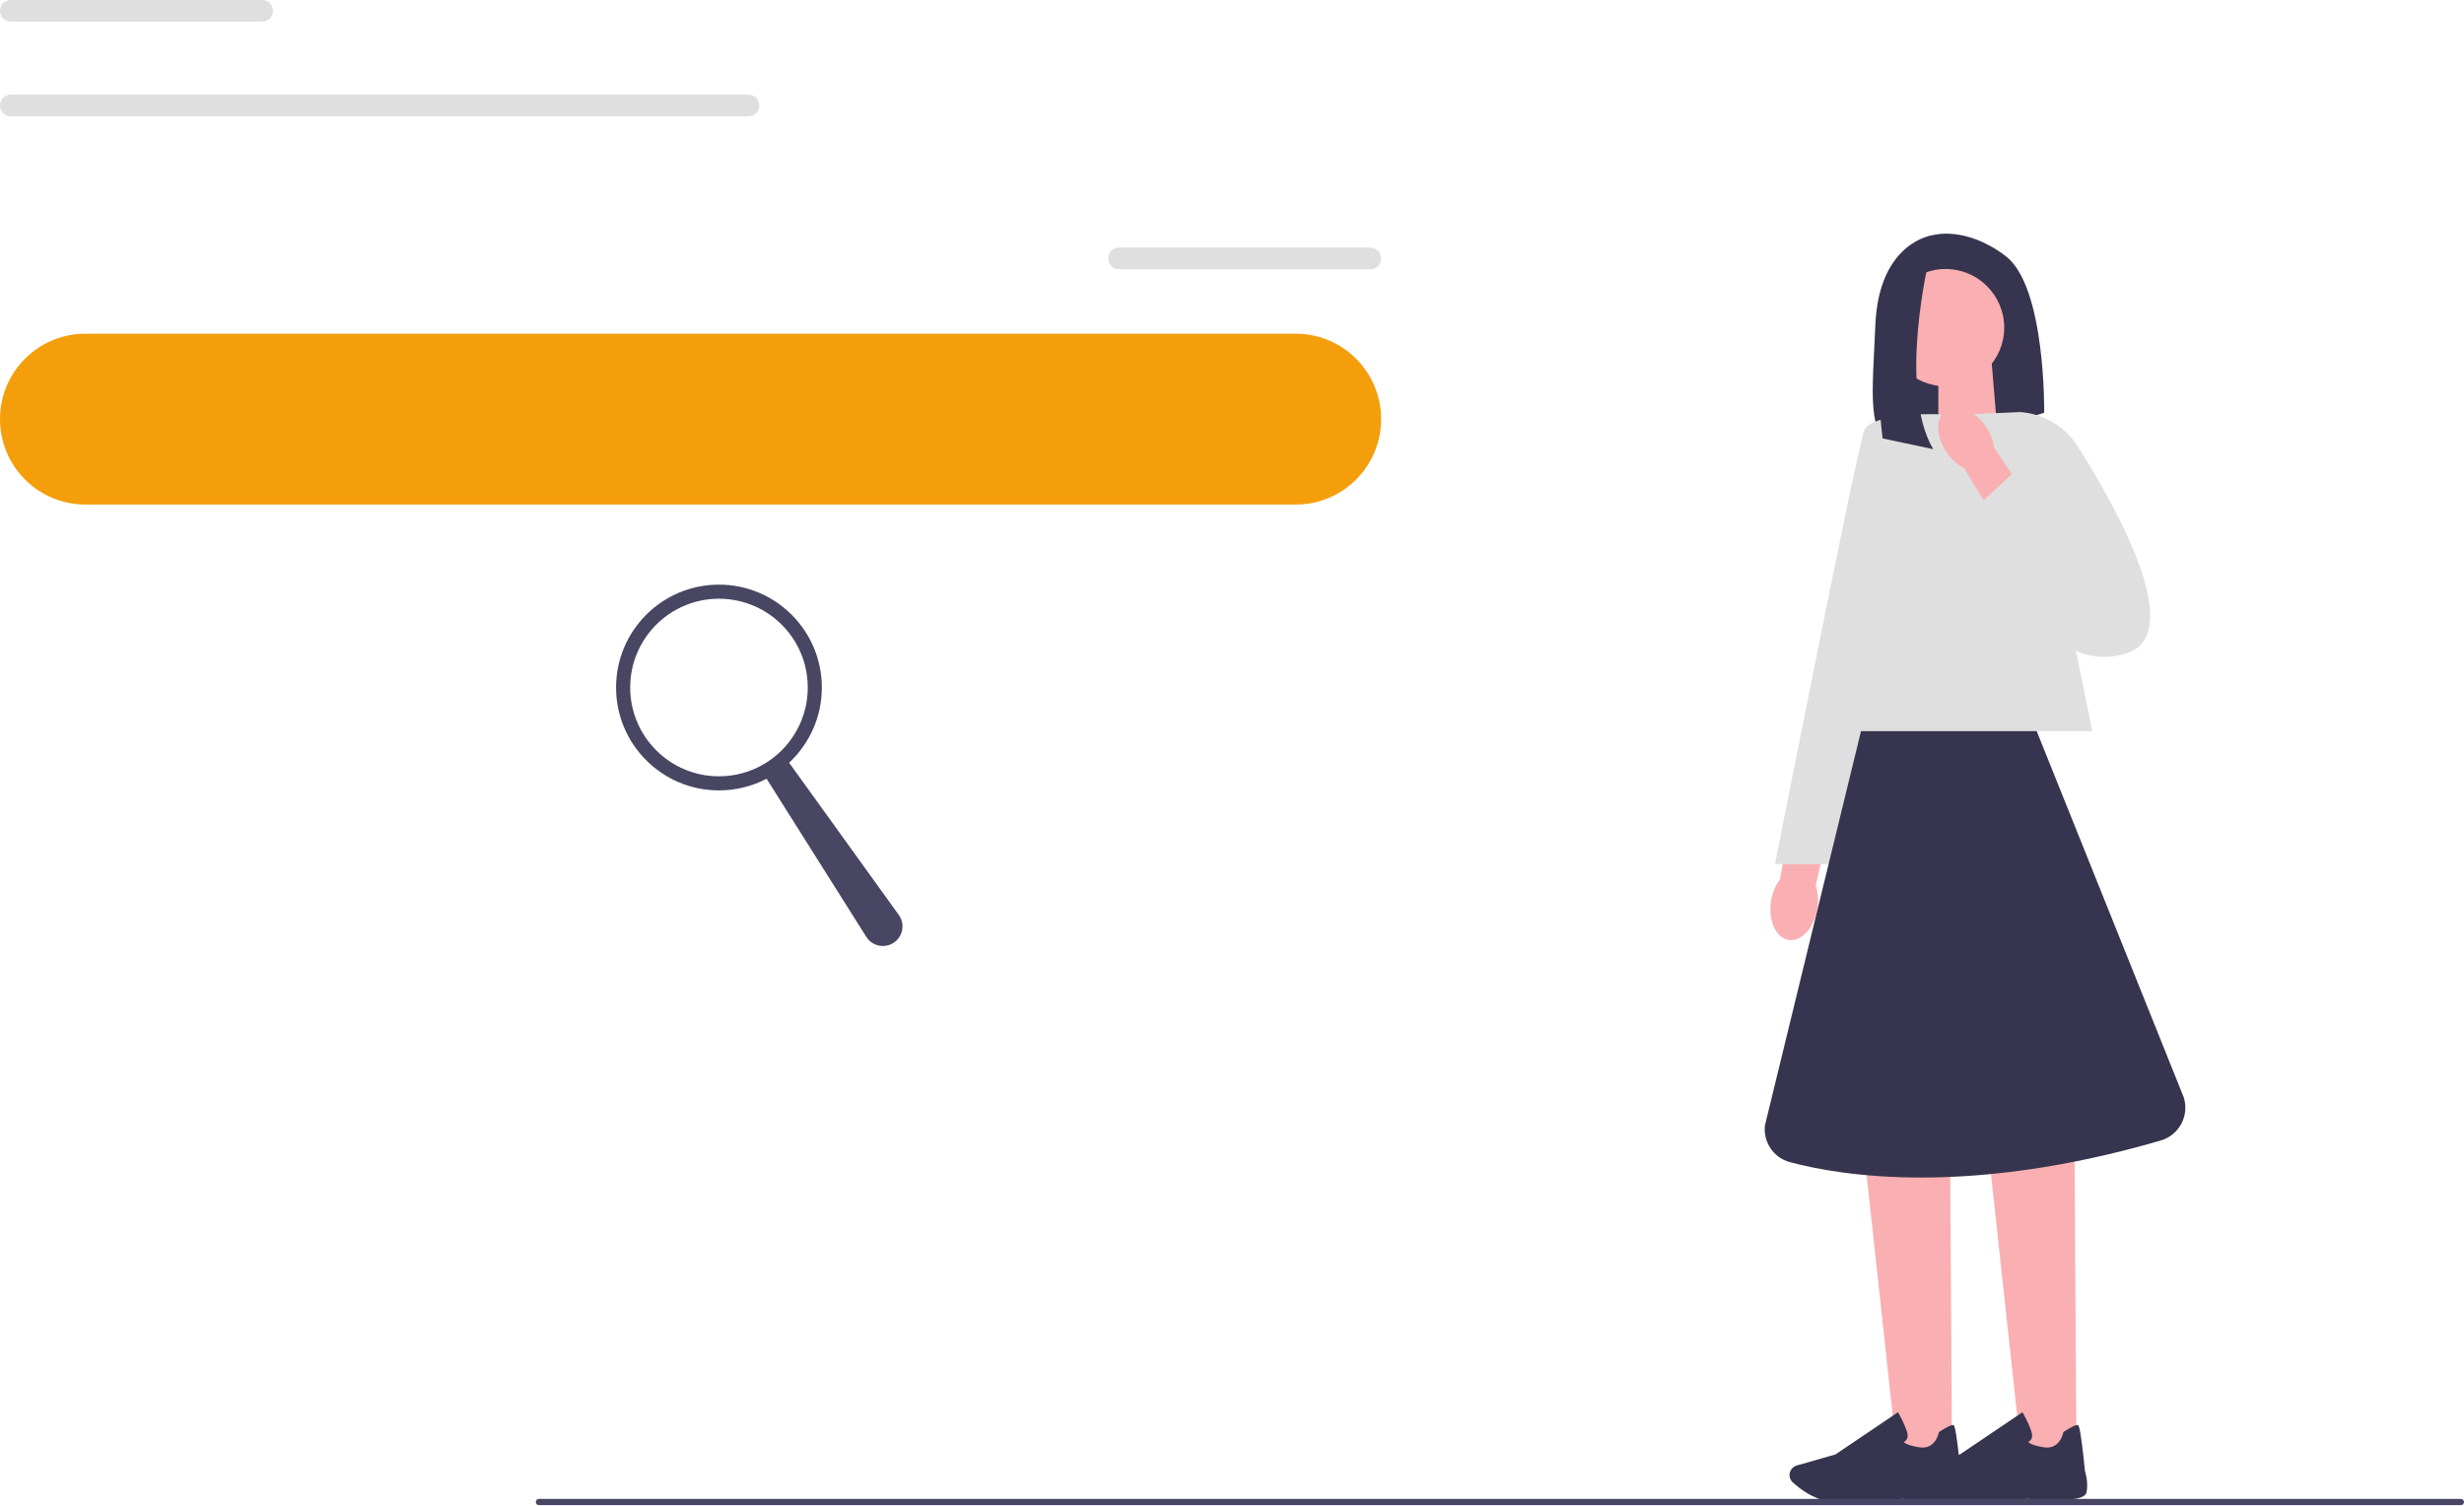
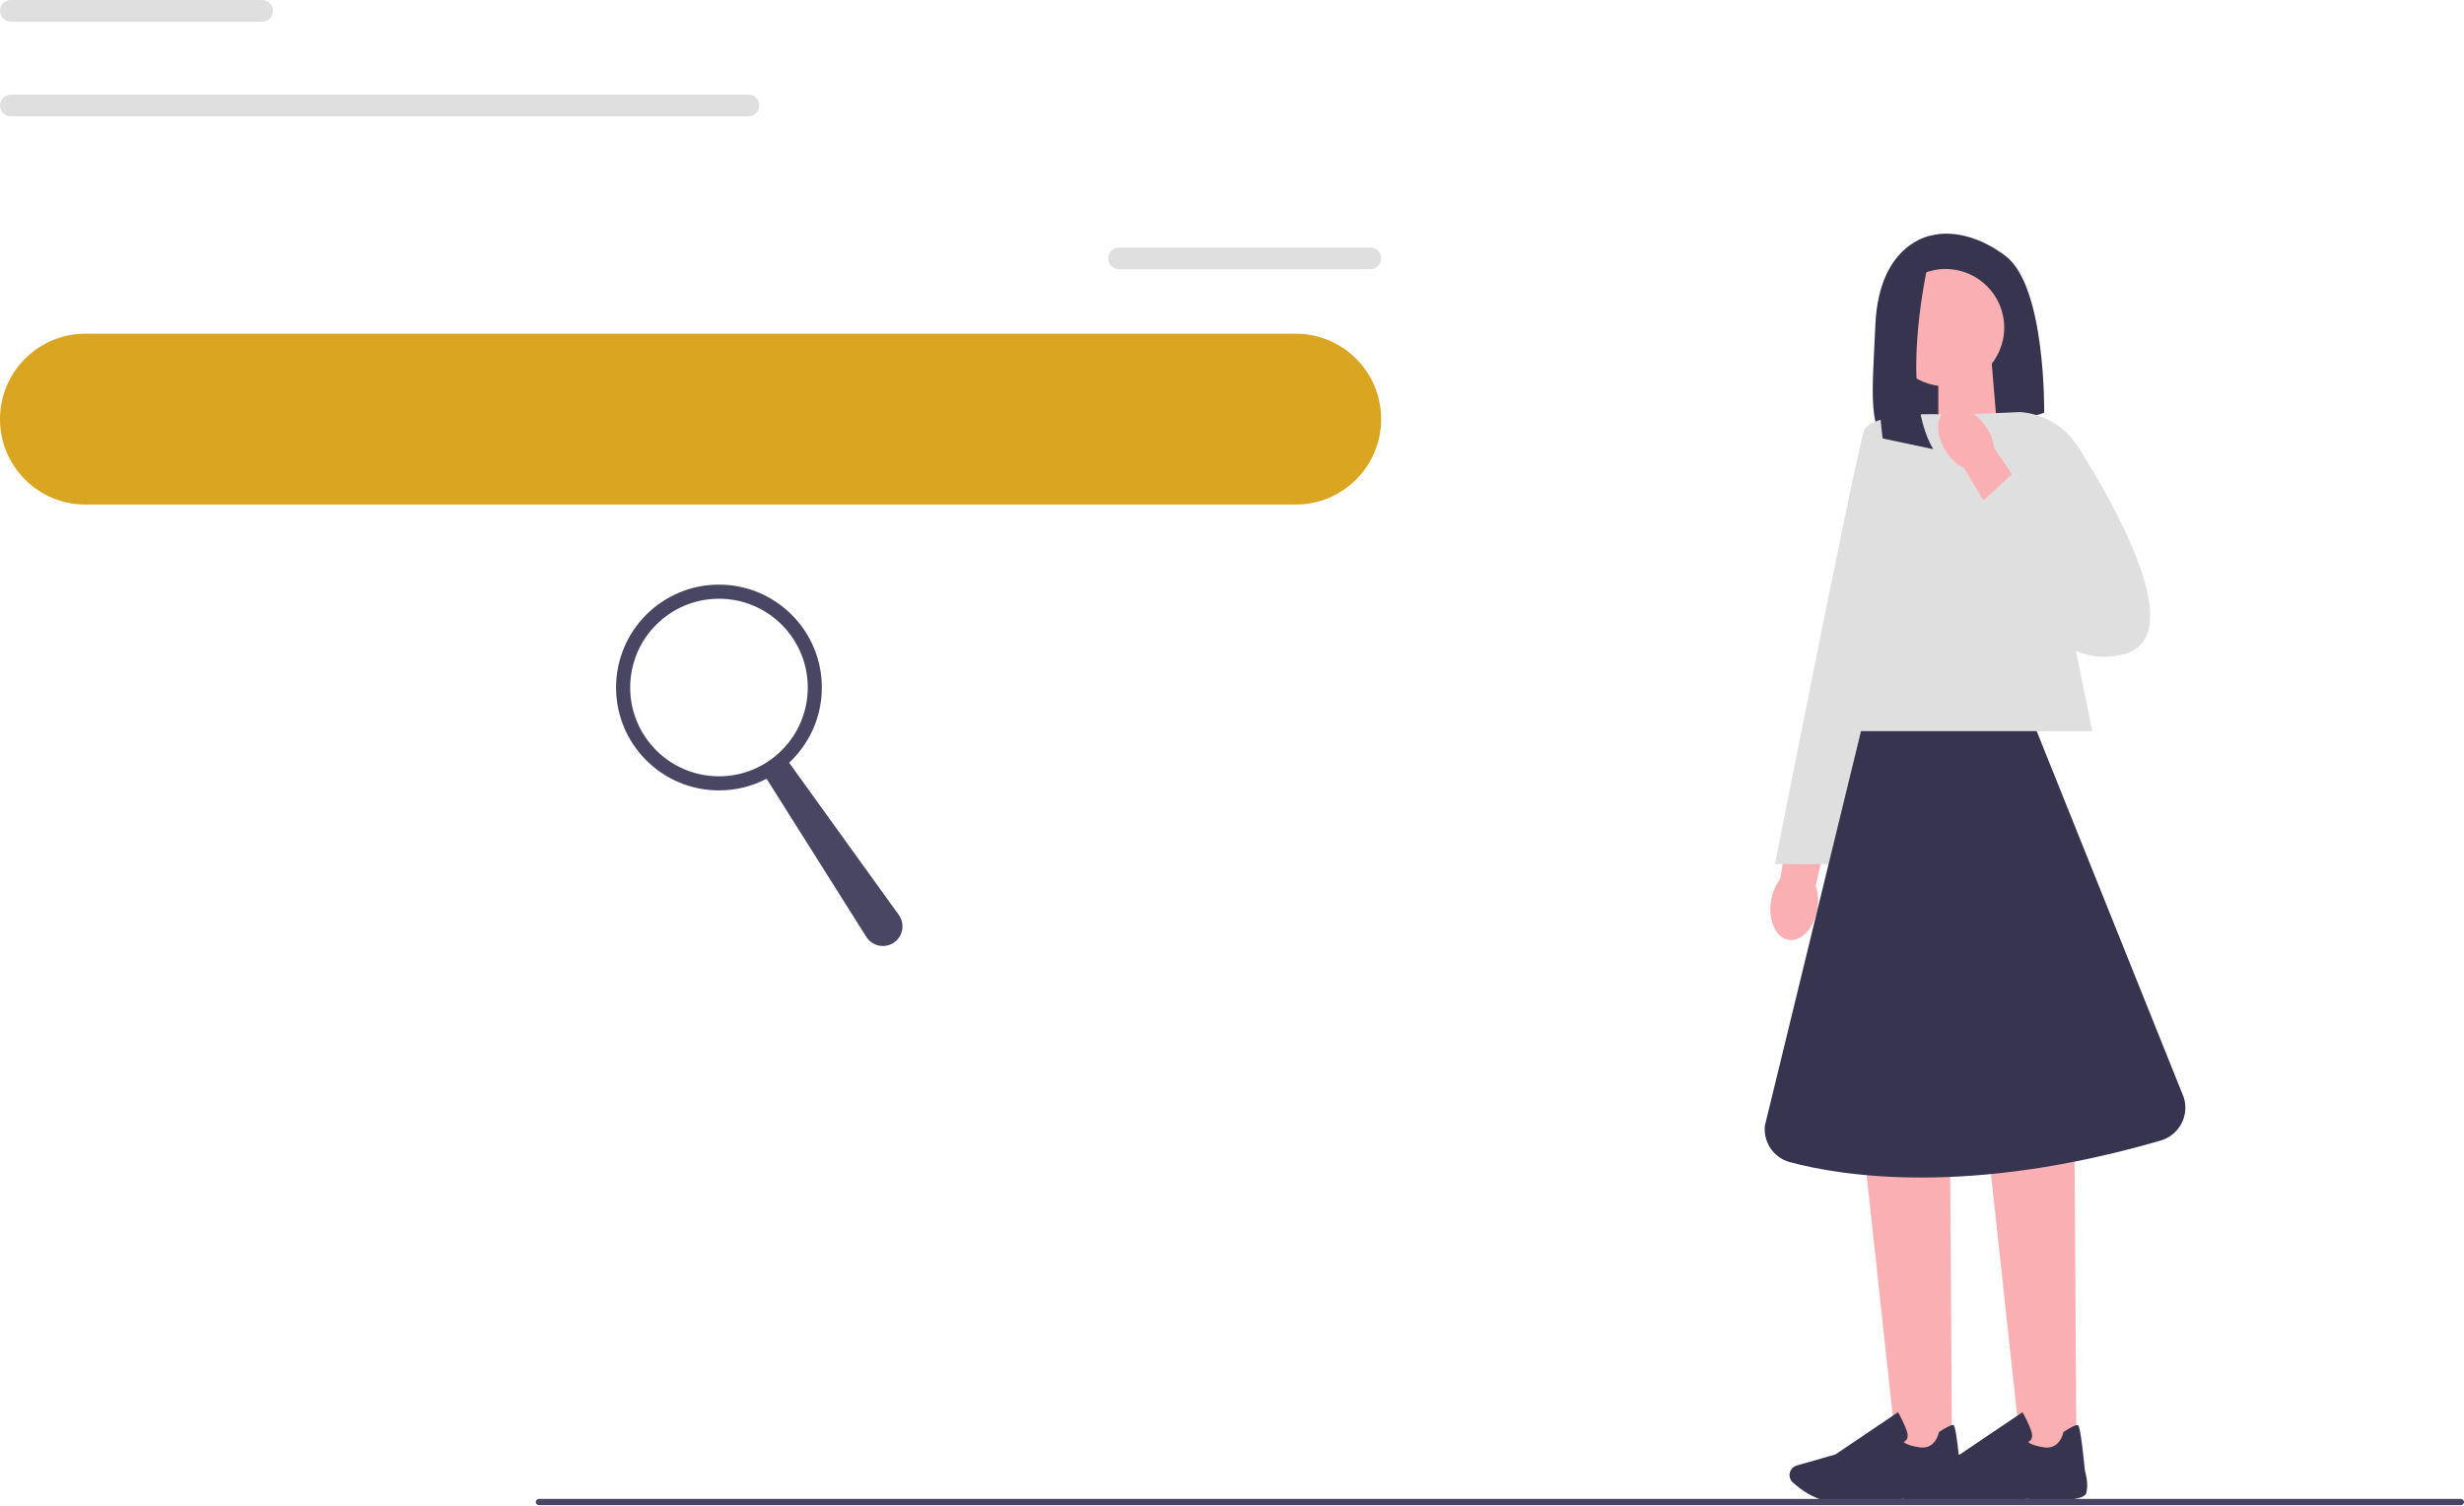
<svg xmlns="http://www.w3.org/2000/svg" width="934.98" height="571.14" viewBox="0 0 934.98 571.14" role="img" artist="Katerina Limpitsouni" source="https://undraw.co/">
  <path d="m733.52,89.21s-20.58,2.32-21.91,34.19c-1.11,26.56-3.37,41.36,7.44,46.9,3.86,1.98,8.4,2.15,12.53.8l44.1-14.5s.66-47.8-14.61-59.42-27.55-7.97-27.55-7.97h0Z" fill="#36344e" stroke-width="0" />
  <polygon points="757.83 162.46 735.51 169.8 735.51 137.67 755.76 137.67 757.83 162.46" fill="#faafb2" stroke-width="0" />
-   <path id="uuid-ea0a1472-32fb-4242-948a-de51795c4bd3-46-44-46-72-78-43-43-46-446" d="m689.6,344.84c-1.21,7.36-6.12,12.64-10.96,11.79-4.85-.85-7.79-7.51-6.58-14.87.44-2.95,1.61-5.74,3.4-8.13l5.53-31.12,15.05,3.15-7.05,30.34c.93,2.87,1.14,5.9.61,8.84h0Z" fill="#faafb2" stroke-width="0" />
+   <path id="uuid-ea0a1472-32fb-4242-948a-de51795c4bd3-46-44-46-72-78-43-43-46-582" d="m689.6,344.84c-1.21,7.36-6.12,12.64-10.96,11.79-4.85-.85-7.79-7.51-6.58-14.87.44-2.95,1.61-5.74,3.4-8.13l5.53-31.12,15.05,3.15-7.05,30.34c.93,2.87,1.14,5.9.61,8.84h0Z" fill="#faafb2" stroke-width="0" />
  <polygon points="740.7 551.77 719.8 551.77 707.67 440.07 739.99 440.07 740.7 551.77" fill="#faafb2" stroke-width="0" />
  <path d="m699.44,569.72c-2.2,0-4.16-.05-5.63-.19-5.55-.51-10.85-4.61-13.51-7-1.19-1.07-1.58-2.79-.96-4.27h0c.45-1.06,1.34-1.85,2.45-2.17l14.67-4.19,23.76-16.03.27.48c.1.18,2.43,4.38,3.21,7.22.3,1.08.22,1.98-.23,2.68-.31.48-.75.76-1.1.92.43.45,1.78,1.36,5.93,2.02,6.07.96,7.33-5.32,7.39-5.58l.04-.21.18-.12c2.88-1.86,4.66-2.7,5.27-2.52.38.11,1.02.31,2.74,17.41.17.54,1.38,4.47.56,8.24-.89,4.1-18.78,2.69-22.36,2.36-.1.01-13.49.96-22.67.96h-.01Z" fill="#36344e" stroke-width="0" />
  <polygon points="787.93 551.77 767.02 551.77 754.9 440.07 787.21 440.07 787.93 551.77" fill="#faafb2" stroke-width="0" />
  <path d="m746.67,569.72c-2.2,0-4.16-.05-5.63-.19-5.55-.51-10.85-4.61-13.51-7-1.19-1.07-1.58-2.79-.96-4.27h0c.45-1.06,1.34-1.85,2.45-2.17l14.67-4.19,23.76-16.03.27.48c.1.18,2.43,4.38,3.21,7.22.3,1.08.22,1.98-.23,2.68-.31.48-.75.76-1.1.92.43.45,1.78,1.36,5.93,2.02,6.07.96,7.33-5.32,7.39-5.58l.04-.21.18-.12c2.89-1.86,4.66-2.7,5.27-2.52.38.11,1.02.31,2.74,17.41.17.54,1.38,4.47.56,8.24-.89,4.1-18.78,2.69-22.36,2.36-.1.01-13.49.96-22.67.96h-.01Z" fill="#36344e" stroke-width="0" />
  <polygon points="793.94 277.42 692.37 277.42 728.88 157.26 769.38 157.26 793.94 277.42" fill="#dfdfe0" stroke-width="0" />
  <path d="m735.27,157.27s-25.23-.66-27.88,5.98-33.86,164.65-33.86,164.65h20.58l41.16-170.62h0Z" fill="#dfdfe0" stroke-width="0" />
  <circle cx="738.27" cy="124.32" r="22.24" fill="#faafb2" stroke-width="0" />
  <path d="m732.19,97.51s-12.24,49.7,1.37,72.93l-19.17-4.07s-7.43-54.39,7.51-64.28c0,0,10.29-4.58,10.29-4.58Z" fill="#36344e" stroke-width="0" />
  <path d="m772.83,277.42h-66.66l-36.47,149.69c-.67,6.32,3.34,12.22,9.48,13.87,20.01,5.36,68.03,12.95,140.7-8.2,6.99-2.03,10.96-9.41,8.77-16.36l-55.82-139h0Z" fill="#36344e" stroke-width="0" />
  <path d="m745.88,157.26l20.73-.91c8.98.68,17.1,5.56,21.91,13.17,14.65,23.16,42.06,71.97,17.59,78.66-32.26,8.81-47.89-40.24-47.89-40.24l-12.34-50.68h0Z" fill="#dfdfe0" stroke-width="0" />
-   <path id="uuid-298a271f-a3d1-4ea5-9ac1-ac2853dfa275-47-45-47-73-79-44-44-47-447" d="m738.77,171.8c-4.26-6.12-4.41-13.33-.35-16.1,4.07-2.77,10.82-.04,15.08,6.08,1.74,2.42,2.84,5.24,3.22,8.2l17.71,26.18-12.99,8.23-16.08-26.68c-2.67-1.41-4.93-3.44-6.59-5.91h0Z" fill="#faafb2" stroke-width="0" />
+   <path id="uuid-298a271f-a3d1-4ea5-9ac1-ac2853dfa275-47-45-47-73-79-44-44-47-583" d="m738.77,171.8c-4.26-6.12-4.41-13.33-.35-16.1,4.07-2.77,10.82-.04,15.08,6.08,1.74,2.42,2.84,5.24,3.22,8.2l17.71,26.18-12.99,8.23-16.08-26.68c-2.67-1.41-4.93-3.44-6.59-5.91h0Z" fill="#faafb2" stroke-width="0" />
  <polygon points="749.25 192.97 763.88 179.51 792.81 206.44 765.91 224.83 749.25 192.97" fill="#dfdfe0" stroke-width="0" />
-   <path d="m32.41,126.63h459.26c17.9,0,32.41,14.51,32.41,32.41h0c0,17.9-14.51,32.41-32.41,32.41H32.41c-17.9,0-32.41-14.51-32.41-32.41h0c0-17.9,14.51-32.41,32.41-32.41Z" fill="#f59e0b" stroke-width="0" />
+   <path d="m32.41,126.63h459.26c17.9,0,32.41,14.51,32.41,32.41h0c0,17.9-14.51,32.41-32.41,32.41H32.41c-17.9,0-32.41-14.51-32.41-32.41h0c0-17.9,14.51-32.41,32.41-32.41Z" fill="#DAA520" stroke-width="0" />
  <path d="m203.31,569.95c0,.66.53,1.19,1.19,1.19h729.29c.66,0,1.19-.53,1.19-1.19s-.53-1.19-1.19-1.19H204.5c-.66,0-1.19.53-1.19,1.19Z" fill="#484565" stroke-width="0" />
  <path d="m424.62,93.95h95.35c2.28,0,4.12,1.84,4.12,4.11h0c0,2.27-1.84,4.11-4.12,4.11h-95.35c-2.28,0-4.12-1.84-4.12-4.11h0c0-2.27,1.84-4.11,4.12-4.11Z" fill="#dfdfe0" stroke-width="0" />
  <path d="m4.12,0h95.35c2.28,0,4.12,1.84,4.12,4.11h0c0,2.27-1.84,4.11-4.12,4.11H4.12C1.84,8.23,0,6.39,0,4.11h0C0,1.84,1.84,0,4.12,0Z" fill="#dfdfe0" stroke-width="0" />
  <path d="m4.12,35.91h279.87c2.28,0,4.12,1.84,4.12,4.12h0c0,2.27-1.84,4.11-4.12,4.11H4.12c-2.28,0-4.12-1.84-4.12-4.11h0c0-2.27,1.84-4.12,4.12-4.12Z" fill="#dfdfe0" stroke-width="0" />
  <path d="m233.77,260.88c0,21.56,17.48,39.04,39.04,39.04,6.53,0,12.68-1.6,18.08-4.43l37.83,60c2.32,3.67,7.27,4.59,10.75,1.99h0c3.25-2.43,3.95-7.01,1.58-10.31l-41.61-57.75c7.63-7.13,12.41-17.28,12.41-28.54,0-21.56-17.48-39.04-39.04-39.04s-39.04,17.48-39.04,39.04Zm5.36,0c0-18.6,15.08-33.69,33.69-33.69s33.69,15.08,33.69,33.69c0,18.6-15.08,33.69-33.69,33.69-18.6,0-33.69-15.08-33.69-33.69Z" fill="#484662" stroke-width="0" />
</svg>
